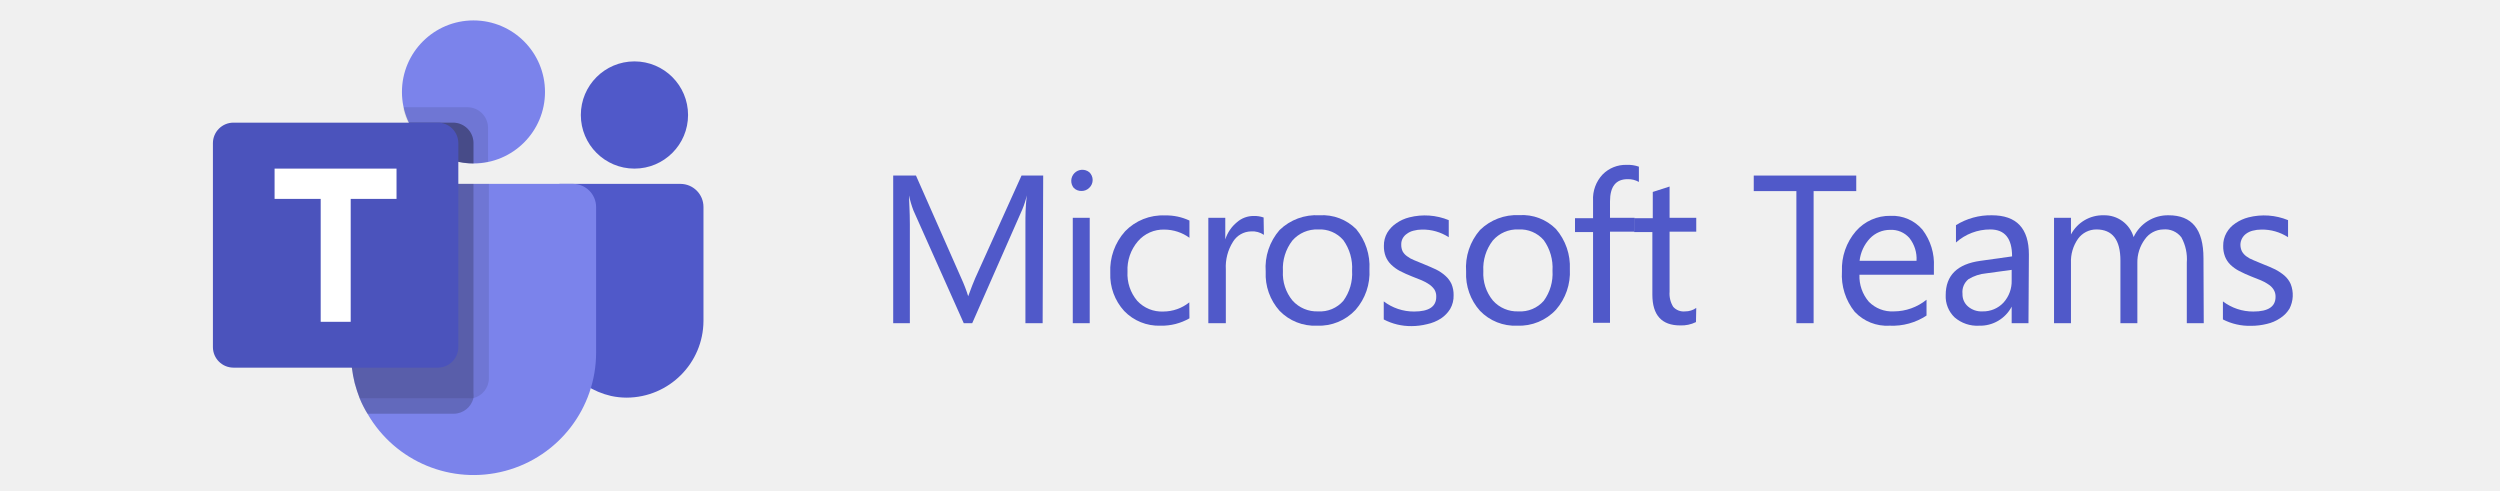
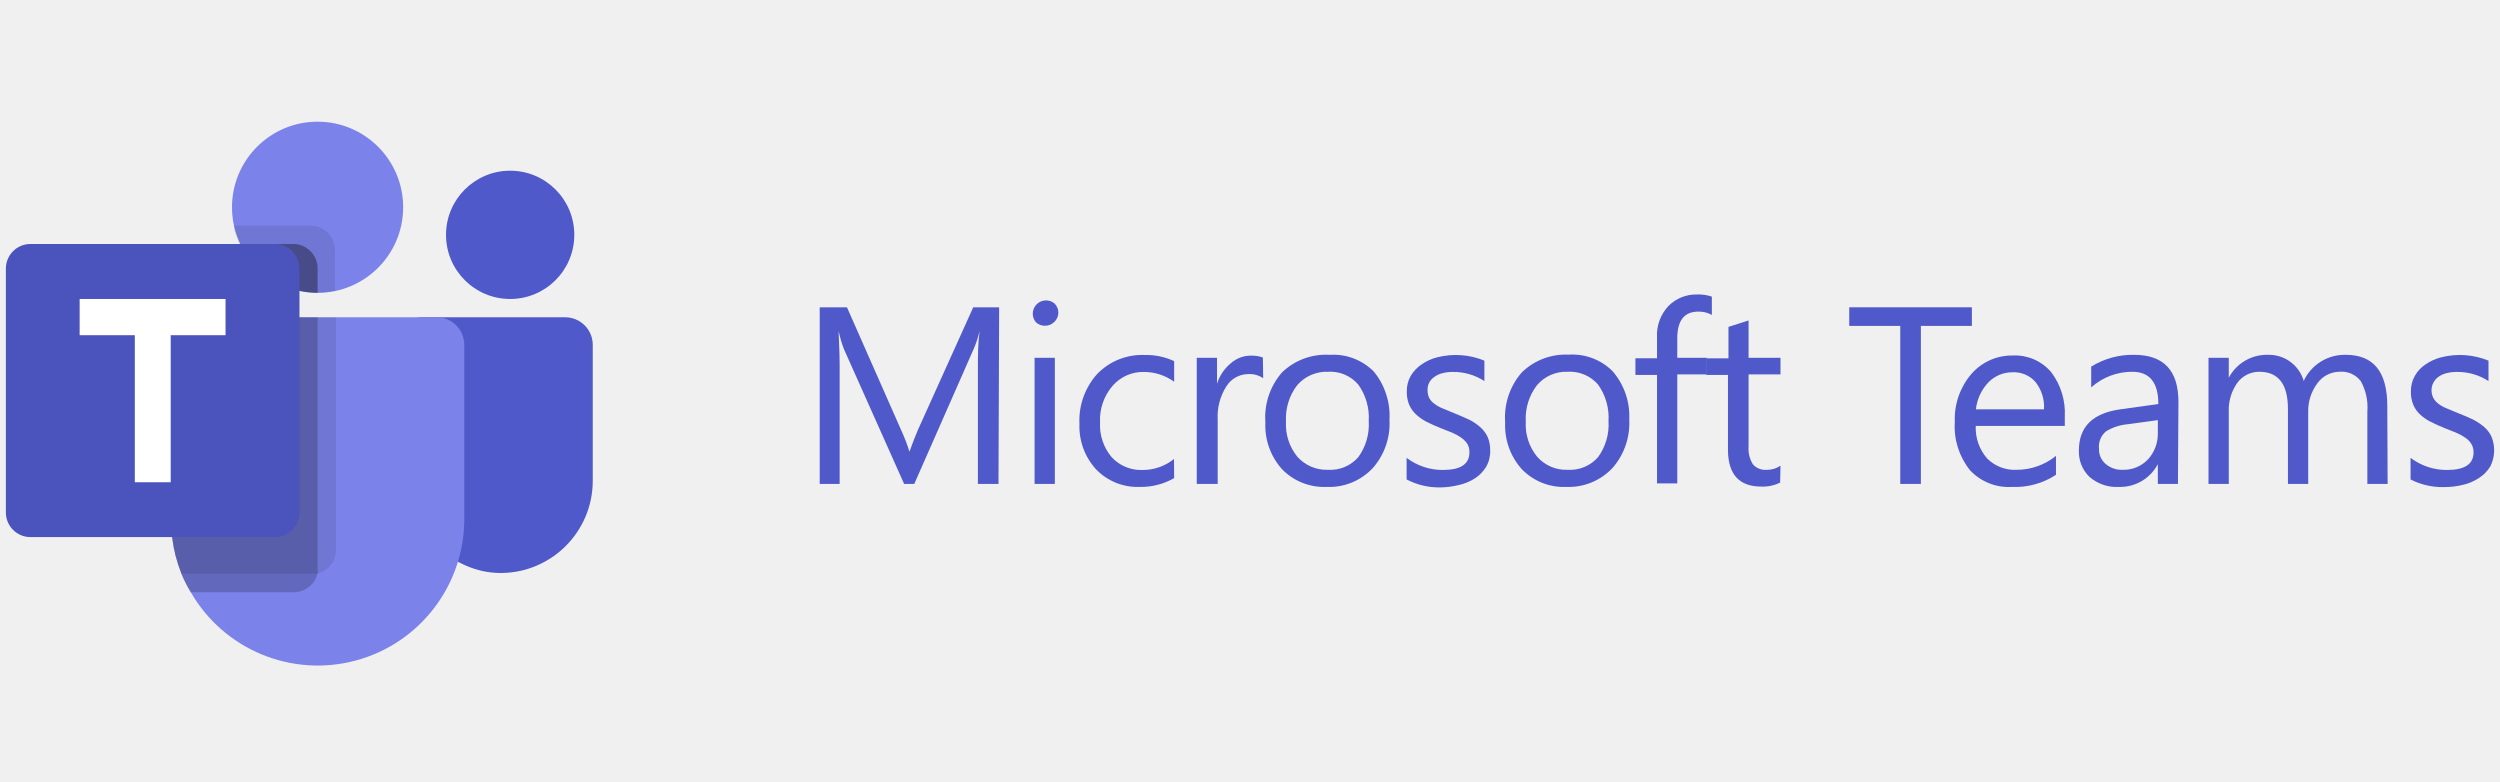
- <svg xmlns="http://www.w3.org/2000/svg" viewBox="0 0 180 35.31">
+ <svg xmlns="http://www.w3.org/2000/svg" width="160" height="50">
  <defs>
    <style>.cls-1{fill:#7b83eb;}.cls-2{fill-opacity:0.1;}.cls-3{fill-opacity:0.2;}.cls-4{fill:#5059c9;}.cls-5{fill:#4b53bc;}.cls-6{fill:#fff;}.cls-7{fill:none;}</style>
  </defs>
-   <g id="Guidelines">
-     <circle class="cls-1" cx="34.09" cy="6.62" r="5.15" />
-     <path class="cls-2" d="M33.72,7.72H29.06l0,.11h0l0,.09a5.17,5.17,0,0,0,6.08,3.72V9.2a1.49,1.49,0,0,0-1.47-1.48Z" />
-     <path class="cls-3" d="M32.62,8.83H29.44a5.16,5.16,0,0,0,4.65,2.94V10.3a1.47,1.47,0,0,0-1.47-1.47Z" />
-     <circle class="cls-4" cx="45.68" cy="8.28" r="3.86" />
-     <path class="cls-4" d="M49,13.24H40.31a.71.71,0,0,0-.7.71v9A5.66,5.66,0,0,0,44,28.51a5.35,5.35,0,0,0,1.13.12,5.55,5.55,0,0,0,5.52-5.52V14.9A1.66,1.66,0,0,0,49,13.24Z" />
-     <path class="cls-1" d="M42.92,14.9V25.39a8.82,8.82,0,0,1-16.46,4.4,7.58,7.58,0,0,1-.56-1.1,10.87,10.87,0,0,1-.36-1.1,9.7,9.7,0,0,1-.28-2.21V14.9h0a1.67,1.67,0,0,1,1.66-1.66H41.27a1.67,1.67,0,0,1,1.65,1.66Z" />
-     <path class="cls-3" d="M32.62,8.83H29.44a5.16,5.16,0,0,0,4.65,2.94V10.3a1.47,1.47,0,0,0-1.47-1.47Z" />
-     <path class="cls-2" d="M35.2,13.24v14a1.47,1.47,0,0,1-1.15,1.43,1.17,1.17,0,0,1-.32,0H25.9a10.87,10.87,0,0,1-.36-1.1,9.7,9.7,0,0,1-.28-2.21V14.9h0a1.67,1.67,0,0,1,1.66-1.66Z" />
-     <path class="cls-3" d="M34.09,13.24V28.33a1.17,1.17,0,0,1,0,.32,1.47,1.47,0,0,1-1.43,1.14H26.46a7.58,7.58,0,0,1-.56-1.1,10.87,10.87,0,0,1-.36-1.1,9.7,9.7,0,0,1-.28-2.21V14.9h0a1.67,1.67,0,0,1,1.66-1.66Zm0,0V26.12a1.49,1.49,0,0,1-1.47,1.47H25.54a9.7,9.7,0,0,1-.28-2.21V14.9h0a1.67,1.67,0,0,1,1.66-1.66Zm-7.17,0h0a1.67,1.67,0,0,0-1.66,1.66V25.38a9.7,9.7,0,0,0,.28,2.21h6A1.49,1.49,0,0,0,33,26.12V13.24Z" />
-     <path class="cls-5" d="M16.8,8.83H31.52A1.48,1.48,0,0,1,33,10.3V25a1.48,1.48,0,0,1-1.47,1.47H16.8A1.48,1.48,0,0,1,15.33,25V10.3A1.48,1.48,0,0,1,16.8,8.83Z" />
-     <path class="cls-6" d="M28.55,14.32h-3.3v8.85H23.09V14.32H19.77V12.14h8.78Z" />
-     <path class="cls-7" d="M15.33,0H50.64V35.31H15.33Z" />
-     <path class="cls-4" d="M75.07,23.27H73.83V16.14c0-.57,0-1.26.1-2.07h0a6.15,6.15,0,0,1-.32,1L70,23.27h-.61l-3.62-8.11a6.9,6.9,0,0,1-.32-1.09h0c0,.42.06,1.12.06,2.08v7.12h-1.2V12.64h1.64l3.27,7.41a10.35,10.35,0,0,1,.49,1.28h0c.21-.59.38-1,.51-1.31l3.33-7.38h1.56Z" />
-     <path class="cls-4" d="M77.87,13.75a.76.76,0,0,1-.56-.22.8.8,0,0,1,1.12-1.13.77.77,0,0,1,0,1.12A.77.77,0,0,1,77.87,13.75Zm.59,9.52H77.24V15.68h1.22Z" />
-     <path class="cls-4" d="M85.64,22.92a4,4,0,0,1-2.08.53,3.46,3.46,0,0,1-2.62-1.06,3.84,3.84,0,0,1-1-2.74,4.19,4.19,0,0,1,1.07-3,3.76,3.76,0,0,1,2.87-1.14,3.93,3.93,0,0,1,1.76.37v1.24a3.1,3.1,0,0,0-1.8-.59,2.42,2.42,0,0,0-1.91.84,3.13,3.13,0,0,0-.75,2.19,3,3,0,0,0,.7,2.1,2.41,2.41,0,0,0,1.88.77,3,3,0,0,0,1.87-.66Z" />
-     <path class="cls-4" d="M91,16.91a1.44,1.44,0,0,0-.92-.25,1.56,1.56,0,0,0-1.3.74,3.37,3.37,0,0,0-.52,2v3.87H87V15.68h1.22v1.56h0A2.62,2.62,0,0,1,89.06,16a1.8,1.8,0,0,1,1.19-.45,2,2,0,0,1,.73.11Z" />
-     <path class="cls-4" d="M94.82,23.45a3.53,3.53,0,0,1-2.69-1.07,3.94,3.94,0,0,1-1-2.82,4.11,4.11,0,0,1,1-3A3.79,3.79,0,0,1,95,15.5a3.43,3.43,0,0,1,2.65,1,4.19,4.19,0,0,1,.95,2.9,4.06,4.06,0,0,1-1,2.91A3.59,3.59,0,0,1,94.82,23.45Zm.09-6.93a2.34,2.34,0,0,0-1.86.8,3.29,3.29,0,0,0-.68,2.2,3.06,3.06,0,0,0,.69,2.12,2.35,2.35,0,0,0,1.85.78,2.22,2.22,0,0,0,1.81-.76,3.32,3.32,0,0,0,.63-2.17,3.41,3.41,0,0,0-.63-2.2A2.22,2.22,0,0,0,94.91,16.52Z" />
-     <path class="cls-4" d="M99.63,23v-1.3a3.58,3.58,0,0,0,2.18.73c1.07,0,1.6-.35,1.6-1.06a.93.93,0,0,0-.13-.52,1.45,1.45,0,0,0-.37-.37,3.16,3.16,0,0,0-.55-.3l-.68-.27a9.65,9.65,0,0,1-.89-.4,2.85,2.85,0,0,1-.63-.46,1.7,1.7,0,0,1-.39-.58,2,2,0,0,1-.13-.77,1.83,1.83,0,0,1,.24-.94,2.18,2.18,0,0,1,.66-.69,2.82,2.82,0,0,1,.93-.42,4.53,4.53,0,0,1,2.84.2v1.23a3.41,3.41,0,0,0-1.93-.55,2.31,2.31,0,0,0-.61.08,1.28,1.28,0,0,0-.47.22.92.92,0,0,0-.31.34.88.88,0,0,0-.1.43,1.09,1.09,0,0,0,.1.5,1.05,1.05,0,0,0,.32.35,2,2,0,0,0,.5.28l.68.28q.49.2.9.39a3,3,0,0,1,.68.46,1.79,1.79,0,0,1,.44.59,2,2,0,0,1,.15.8,1.86,1.86,0,0,1-.25,1,2.25,2.25,0,0,1-.66.68,3,3,0,0,1-1,.41,4.66,4.66,0,0,1-1.13.14A4.2,4.2,0,0,1,99.63,23Z" />
-     <path class="cls-4" d="M109.24,23.45a3.51,3.51,0,0,1-2.68-1.07,3.94,3.94,0,0,1-1-2.82,4.11,4.11,0,0,1,1-3,3.77,3.77,0,0,1,2.82-1.07,3.42,3.42,0,0,1,2.65,1,4.14,4.14,0,0,1,1,2.9,4.1,4.1,0,0,1-1,2.91A3.61,3.61,0,0,1,109.24,23.45Zm.09-6.93a2.31,2.31,0,0,0-1.85.8,3.29,3.29,0,0,0-.68,2.2,3.06,3.06,0,0,0,.69,2.12,2.33,2.33,0,0,0,1.84.78,2.24,2.24,0,0,0,1.82-.76,3.32,3.32,0,0,0,.63-2.17,3.41,3.41,0,0,0-.63-2.2A2.24,2.24,0,0,0,109.33,16.52Z" />
-     <path class="cls-4" d="M118,13.1a1.57,1.57,0,0,0-.81-.2c-.85,0-1.27.53-1.27,1.61v1.17h1.77v1h-1.77v6.56H114.7V16.71h-1.3v-1h1.3V14.45a2.55,2.55,0,0,1,.69-1.89,2.33,2.33,0,0,1,1.72-.69A2.37,2.37,0,0,1,118,12Z" />
-     <path class="cls-4" d="M122.11,23.19a2.35,2.35,0,0,1-1.14.24c-1.33,0-2-.74-2-2.22v-4.5h-1.31v-1H119V13.82l1.21-.39v2.25h1.92v1h-1.92V21a1.8,1.8,0,0,0,.26,1.09,1,1,0,0,0,.86.33,1.36,1.36,0,0,0,.8-.25Z" />
-     <path class="cls-4" d="M133.65,13.76h-3.07v9.51h-1.24V13.76h-3.07V12.64h7.38Z" />
-     <path class="cls-4" d="M139.24,19.78h-5.36a2.81,2.81,0,0,0,.68,1.95,2.34,2.34,0,0,0,1.79.69,3.75,3.75,0,0,0,2.36-.84v1.14a4.45,4.45,0,0,1-2.65.73,3.19,3.19,0,0,1-2.52-1,4.2,4.2,0,0,1-.92-2.91,4.17,4.17,0,0,1,1-2.89,3.23,3.23,0,0,1,2.5-1.11,2.85,2.85,0,0,1,2.3,1,4.07,4.07,0,0,1,.82,2.68Zm-1.25-1a2.4,2.4,0,0,0-.51-1.64,1.72,1.72,0,0,0-1.39-.59,2,2,0,0,0-1.46.62,2.81,2.81,0,0,0-.74,1.61Z" />
-     <path class="cls-4" d="M146.05,23.27h-1.21V22.08h0a2.56,2.56,0,0,1-2.34,1.37,2.48,2.48,0,0,1-1.77-.6,2.09,2.09,0,0,1-.64-1.6c0-1.42.83-2.24,2.5-2.47l2.28-.32c0-1.29-.52-1.94-1.57-1.94a3.69,3.69,0,0,0-2.47.94V16.21a4.71,4.71,0,0,1,2.58-.71c1.78,0,2.67.94,2.67,2.83Zm-1.21-3.84-1.83.25a3,3,0,0,0-1.28.42,1.19,1.19,0,0,0-.43,1.06,1.14,1.14,0,0,0,.4.91,1.48,1.48,0,0,0,1.05.35,2,2,0,0,0,1.5-.63,2.28,2.28,0,0,0,.59-1.61Z" />
-     <path class="cls-4" d="M158.67,23.27h-1.22V18.91a3.26,3.26,0,0,0-.39-1.82,1.46,1.46,0,0,0-1.31-.57,1.65,1.65,0,0,0-1.32.71,2.77,2.77,0,0,0-.54,1.71v4.33h-1.22V18.76c0-1.49-.57-2.24-1.73-2.24a1.63,1.63,0,0,0-1.32.67,2.82,2.82,0,0,0-.51,1.75v4.33h-1.22V15.68h1.22v1.2h0a2.59,2.59,0,0,1,2.36-1.38,2.18,2.18,0,0,1,2.15,1.57,2.72,2.72,0,0,1,2.52-1.57c1.67,0,2.51,1,2.51,3.09Z" />
-     <path class="cls-4" d="M160.05,23v-1.3a3.58,3.58,0,0,0,2.19.73c1.07,0,1.6-.35,1.6-1.06a.94.94,0,0,0-.14-.52,1.19,1.19,0,0,0-.37-.37,2.83,2.83,0,0,0-.55-.3l-.68-.27a9.38,9.38,0,0,1-.88-.4,2.7,2.7,0,0,1-.64-.46,1.67,1.67,0,0,1-.38-.58,2,2,0,0,1-.13-.77,1.83,1.83,0,0,1,.24-.94,2,2,0,0,1,.65-.69,2.92,2.92,0,0,1,.93-.42,4.56,4.56,0,0,1,2.85.2v1.23a3.41,3.41,0,0,0-1.93-.55,2.39,2.39,0,0,0-.62.08,1.36,1.36,0,0,0-.47.22,1,1,0,0,0-.41.77,1.09,1.09,0,0,0,.11.5,1.14,1.14,0,0,0,.31.35,2.05,2.05,0,0,0,.51.28l.67.28c.34.13.64.26.91.39a3.51,3.51,0,0,1,.68.46,1.76,1.76,0,0,1,.43.59,2.16,2.16,0,0,1-.09,1.78,2.17,2.17,0,0,1-.67.68,2.82,2.82,0,0,1-.95.41,4.68,4.68,0,0,1-1.14.14A4.2,4.2,0,0,1,160.05,23Z" />
+   <g class="layer">
+     <g id="Guidelines">
+       <circle class="cls-1" cx="20.325" cy="13.265" id="svg_1" r="5.477" />
+       <path class="cls-2" d="m19.932,14.435l-4.956,0l0,0.117l0,0l0,0.096a5.498,5.498 0 0 0 6.466,3.956l0,-2.595a1.585,1.585 0 0 0 -1.563,-1.574l0.053,0z" id="svg_2" />
+       <path class="cls-3" d="m18.762,15.615l-3.382,0a5.487,5.487 0 0 0 4.945,3.127l0,-1.563a1.563,1.563 0 0 0 -1.563,-1.563z" id="svg_3" />
+       <circle class="cls-4" cx="32.65" cy="15.03" id="svg_4" r="4.105" />
+       <path class="cls-4" d="m36.181,20.305l-9.241,0a0.755,0.755 0 0 0 -0.744,0.755l0,9.571a6.019,6.019 0 0 0 4.668,5.913a5.689,5.689 0 0 0 1.202,0.128a5.902,5.902 0 0 0 5.87,-5.87l0,-8.731a1.765,1.765 0 0 0 -1.755,-1.765z" id="svg_5" />
+       <path class="cls-1" d="m29.715,22.07l0,11.155a9.38,9.38 0 0 1 -17.504,4.679a8.061,8.061 0 0 1 -0.596,-1.17a11.56,11.56 0 0 1 -0.383,-1.17a10.315,10.315 0 0 1 -0.298,-2.35l0,-11.145l0,0a1.776,1.776 0 0 1 1.765,-1.765l15.26,0a1.776,1.776 0 0 1 1.755,1.765z" id="svg_6" />
+       <path class="cls-3" d="m18.762,15.615l-3.382,0a5.487,5.487 0 0 0 4.945,3.127l0,-1.563a1.563,1.563 0 0 0 -1.563,-1.563z" id="svg_7" />
+       <path class="cls-2" d="m21.506,20.305l0,14.888a1.563,1.563 0 0 1 -1.223,1.521a1.244,1.244 0 0 1 -0.34,0l-8.327,0a11.56,11.56 0 0 1 -0.383,-1.17a10.315,10.315 0 0 1 -0.298,-2.35l0,-11.124l0,0a1.776,1.776 0 0 1 1.765,-1.765l8.805,0z" id="svg_8" />
+       <path class="cls-3" d="m20.325,20.305l0,16.047a1.244,1.244 0 0 1 0,0.34a1.563,1.563 0 0 1 -1.521,1.212l-6.593,0a8.061,8.061 0 0 1 -0.596,-1.17a11.56,11.56 0 0 1 -0.383,-1.17a10.315,10.315 0 0 1 -0.298,-2.35l0,-11.145l0,0a1.776,1.776 0 0 1 1.765,-1.765l7.625,0zm0,0l0,13.697a1.585,1.585 0 0 1 -1.563,1.563l-7.529,0a10.315,10.315 0 0 1 -0.298,-2.35l0,-11.145l0,0a1.776,1.776 0 0 1 1.765,-1.765l7.625,0zm-7.625,0l0,0a1.776,1.776 0 0 0 -1.765,1.765l0,11.145a10.315,10.315 0 0 0 0.298,2.35l6.381,0a1.585,1.585 0 0 0 1.553,-1.563l0,-13.697l-6.466,0z" id="svg_9" />
+       <path class="cls-5" d="m1.938,15.615l15.654,0a1.574,1.574 0 0 1 1.574,1.563l0,15.633a1.574,1.574 0 0 1 -1.563,1.563l-15.664,0a1.574,1.574 0 0 1 -1.563,-1.563l0,-15.633a1.574,1.574 0 0 1 1.563,-1.563z" id="svg_10" />
+       <path class="cls-6" d="m14.434,21.453l-3.509,0l0,9.411l-2.297,0l0,-9.411l-3.531,0l0,-2.318l9.337,0l0,2.318z" id="svg_11" />
+       <path class="cls-7" d="m0.375,6.225l37.55,0l0,37.55l-37.55,0l0,-37.55z" id="svg_12" />
+       <path class="cls-4" d="m63.905,30.971l-1.319,0l0,-7.582c0,-0.606 0,-1.34 0.106,-2.201l0,0a6.54,6.54 0 0 1 -0.34,1.063l-3.839,8.72l-0.649,0l-3.85,-8.624a7.338,7.338 0 0 1 -0.34,-1.159l0,0c0,0.447 0.064,1.191 0.064,2.212l0,7.572l-1.276,0l0,-11.304l1.744,0l3.477,7.88a11.007,11.007 0 0 1 0.521,1.361l0,0c0.223,-0.627 0.404,-1.063 0.542,-1.393l3.541,-7.848l1.659,0l-0.043,11.304z" id="svg_13" />
+       <path class="cls-4" d="m66.883,20.847a0.808,0.808 0 0 1 -0.596,-0.234a0.851,0.851 0 0 1 1.191,-1.202a0.819,0.819 0 0 1 0,1.191a0.819,0.819 0 0 1 -0.596,0.245zm0.627,10.124l-1.297,0l0,-8.072l1.297,0l0,8.072z" id="svg_14" />
+       <path class="cls-4" d="m75.145,30.599a4.254,4.254 0 0 1 -2.212,0.564a3.679,3.679 0 0 1 -2.786,-1.127a4.084,4.084 0 0 1 -1.063,-2.914a4.456,4.456 0 0 1 1.138,-3.19a3.999,3.999 0 0 1 3.052,-1.212a4.179,4.179 0 0 1 1.872,0.393l0,1.319a3.297,3.297 0 0 0 -1.914,-0.627a2.574,2.574 0 0 0 -2.031,0.893a3.329,3.329 0 0 0 -0.798,2.329a3.19,3.19 0 0 0 0.744,2.233a2.563,2.563 0 0 0 1.999,0.819a3.19,3.19 0 0 0 1.989,-0.702l0.011,1.223z" id="svg_15" />
+       <path class="cls-4" d="m80.845,24.208a1.531,1.531 0 0 0 -0.978,-0.266a1.659,1.659 0 0 0 -1.382,0.787a3.584,3.584 0 0 0 -0.553,2.127l0,4.116l-1.34,0l0,-8.072l1.297,0l0,1.659l0,0a2.786,2.786 0 0 1 0.893,-1.319a1.914,1.914 0 0 1 1.265,-0.479a2.127,2.127 0 0 1 0.776,0.117l0.021,1.329z" id="svg_16" />
+       <path class="cls-4" d="m84.908,31.163a3.754,3.754 0 0 1 -2.861,-1.138a4.19,4.19 0 0 1 -1.063,-2.999a4.371,4.371 0 0 1 1.063,-3.19a4.03,4.03 0 0 1 3.052,-1.127a3.648,3.648 0 0 1 2.818,1.063a4.456,4.456 0 0 1 1.01,3.084a4.318,4.318 0 0 1 -1.063,3.095a3.818,3.818 0 0 1 -2.956,1.212zm0.096,-7.37a2.488,2.488 0 0 0 -1.978,0.851a3.499,3.499 0 0 0 -0.723,2.34a3.254,3.254 0 0 0 0.734,2.254a2.499,2.499 0 0 0 1.967,0.829a2.361,2.361 0 0 0 1.925,-0.808a3.531,3.531 0 0 0 0.67,-2.308a3.626,3.626 0 0 0 -0.67,-2.34a2.361,2.361 0 0 0 -1.925,-0.819z" id="svg_17" />
+       <path class="cls-4" d="m90.023,30.684l0,-1.382a3.807,3.807 0 0 0 2.318,0.776c1.138,0 1.702,-0.372 1.702,-1.127a0.989,0.989 0 0 0 -0.138,-0.553a1.542,1.542 0 0 0 -0.393,-0.393a3.36,3.36 0 0 0 -0.585,-0.319l-0.723,-0.287a10.262,10.262 0 0 1 -0.946,-0.425a3.031,3.031 0 0 1 -0.67,-0.489a1.808,1.808 0 0 1 -0.415,-0.617a2.127,2.127 0 0 1 -0.138,-0.819a1.946,1.946 0 0 1 0.255,-1a2.318,2.318 0 0 1 0.702,-0.734a2.999,2.999 0 0 1 0.989,-0.447a4.817,4.817 0 0 1 3.02,0.213l0,1.308a3.626,3.626 0 0 0 -2.052,-0.585a2.457,2.457 0 0 0 -0.649,0.085a1.361,1.361 0 0 0 -0.5,0.234a0.978,0.978 0 0 0 -0.33,0.362a0.936,0.936 0 0 0 -0.106,0.457a1.159,1.159 0 0 0 0.106,0.532a1.117,1.117 0 0 0 0.34,0.372a2.127,2.127 0 0 0 0.532,0.298l0.723,0.298q0.521,0.213 0.957,0.415a3.19,3.19 0 0 1 0.723,0.489a1.904,1.904 0 0 1 0.468,0.627a2.127,2.127 0 0 1 0.16,0.851a1.978,1.978 0 0 1 -0.266,1.063a2.393,2.393 0 0 1 -0.702,0.723a3.19,3.19 0 0 1 -1.063,0.436a4.956,4.956 0 0 1 -1.202,0.149a4.466,4.466 0 0 1 -2.116,-0.51z" id="svg_18" />
+       <path class="cls-4" d="m100.243,31.163a3.733,3.733 0 0 1 -2.85,-1.138a4.19,4.19 0 0 1 -1.063,-2.999a4.371,4.371 0 0 1 1.063,-3.19a4.009,4.009 0 0 1 2.999,-1.138a3.637,3.637 0 0 1 2.818,1.063a4.403,4.403 0 0 1 1.063,3.084a4.36,4.36 0 0 1 -1.063,3.095a3.839,3.839 0 0 1 -2.967,1.223zm0.096,-7.37a2.457,2.457 0 0 0 -1.967,0.851a3.499,3.499 0 0 0 -0.723,2.34a3.254,3.254 0 0 0 0.734,2.254a2.478,2.478 0 0 0 1.957,0.829a2.382,2.382 0 0 0 1.935,-0.808a3.531,3.531 0 0 0 0.67,-2.308a3.626,3.626 0 0 0 -0.67,-2.34a2.382,2.382 0 0 0 -1.935,-0.819z" id="svg_19" />
+       <path class="cls-4" d="m109.558,20.156a1.67,1.67 0 0 0 -0.861,-0.213c-0.904,0 -1.351,0.564 -1.351,1.712l0,1.244l1.882,0l0,1.063l-1.882,0l0,6.976l-1.297,0l0,-6.944l-1.382,0l0,-1.063l1.382,0l0,-1.34a2.712,2.712 0 0 1 0.734,-2.01a2.478,2.478 0 0 1 1.829,-0.734a2.52,2.52 0 0 1 0.946,0.138l0,1.17z" id="svg_20" />
+       <path class="cls-4" d="m113.929,30.886a2.499,2.499 0 0 1 -1.212,0.255c-1.414,0 -2.127,-0.787 -2.127,-2.361l0,-4.785l-1.393,0l0,-1.063l1.425,0l0,-2.01l1.287,-0.415l0,2.393l2.042,0l0,1.063l-2.042,0l0,4.594a1.914,1.914 0 0 0 0.276,1.159a1.063,1.063 0 0 0 0.915,0.351a1.446,1.446 0 0 0 0.851,-0.266l-0.021,1.085z" id="svg_21" />
+       <path class="cls-4" d="m126.201,20.858l-3.265,0l0,10.113l-1.319,0l0,-10.113l-3.265,0l0,-1.191l7.848,0l0,1.191z" id="svg_22" />
+       <path class="cls-4" d="m132.146,27.26l-5.7,0a2.988,2.988 0 0 0 0.723,2.074a2.488,2.488 0 0 0 1.904,0.734a3.988,3.988 0 0 0 2.51,-0.893l0,1.212a4.732,4.732 0 0 1 -2.818,0.776a3.392,3.392 0 0 1 -2.68,-1.063a4.466,4.466 0 0 1 -0.978,-3.095a4.435,4.435 0 0 1 1.063,-3.073a3.435,3.435 0 0 1 2.659,-1.18a3.031,3.031 0 0 1 2.446,1.063a4.328,4.328 0 0 1 0.872,2.85l0,0.596zm-1.329,-1.063a2.552,2.552 0 0 0 -0.542,-1.744a1.829,1.829 0 0 0 -1.478,-0.627a2.127,2.127 0 0 0 -1.553,0.659a2.988,2.988 0 0 0 -0.787,1.712l4.36,0z" id="svg_23" />
+       <path class="cls-4" d="m139.388,30.971l-1.287,0l0,-1.265l0,0a2.722,2.722 0 0 1 -2.488,1.457a2.637,2.637 0 0 1 -1.882,-0.638a2.223,2.223 0 0 1 -0.681,-1.702c0,-1.51 0.883,-2.382 2.659,-2.627l2.425,-0.34c0,-1.372 -0.553,-2.063 -1.67,-2.063a3.924,3.924 0 0 0 -2.627,1l0,-1.329a5.009,5.009 0 0 1 2.744,-0.755c1.893,0 2.839,1 2.839,3.01l-0.032,5.253zm-1.287,-4.084l-1.946,0.266a3.19,3.19 0 0 0 -1.361,0.447a1.265,1.265 0 0 0 -0.457,1.127a1.212,1.212 0 0 0 0.425,0.968a1.574,1.574 0 0 0 1.117,0.372a2.127,2.127 0 0 0 1.595,-0.67a2.425,2.425 0 0 0 0.627,-1.712l0,-0.798z" id="svg_24" />
+       <path class="cls-4" d="m152.808,30.971l-1.297,0l0,-4.637a3.467,3.467 0 0 0 -0.415,-1.935a1.553,1.553 0 0 0 -1.393,-0.606a1.755,1.755 0 0 0 -1.404,0.755a2.946,2.946 0 0 0 -0.574,1.818l0,4.605l-1.297,0l0,-4.796c0,-1.585 -0.606,-2.382 -1.84,-2.382a1.733,1.733 0 0 0 -1.404,0.713a2.999,2.999 0 0 0 -0.542,1.861l0,4.605l-1.297,0l0,-8.072l1.297,0l0,1.276l0,0a2.754,2.754 0 0 1 2.51,-1.468a2.318,2.318 0 0 1 2.286,1.67a2.893,2.893 0 0 1 2.68,-1.67c1.776,0 2.669,1.063 2.669,3.286l0.021,4.977z" id="svg_25" />
+       <path class="cls-4" d="m154.276,30.684l0,-1.382a3.807,3.807 0 0 0 2.329,0.776c1.138,0 1.702,-0.372 1.702,-1.127a1,1 0 0 0 -0.149,-0.553a1.265,1.265 0 0 0 -0.393,-0.393a3.01,3.01 0 0 0 -0.585,-0.319l-0.723,-0.287a9.975,9.975 0 0 1 -0.936,-0.425a2.871,2.871 0 0 1 -0.681,-0.489a1.776,1.776 0 0 1 -0.404,-0.617a2.127,2.127 0 0 1 -0.138,-0.819a1.946,1.946 0 0 1 0.255,-1a2.127,2.127 0 0 1 0.691,-0.734a3.105,3.105 0 0 1 0.989,-0.447a4.849,4.849 0 0 1 3.031,0.213l0,1.308a3.626,3.626 0 0 0 -2.052,-0.585a2.542,2.542 0 0 0 -0.659,0.085a1.446,1.446 0 0 0 -0.5,0.234a1.063,1.063 0 0 0 -0.436,0.819a1.159,1.159 0 0 0 0.117,0.532a1.212,1.212 0 0 0 0.33,0.372a2.18,2.18 0 0 0 0.542,0.298l0.713,0.298c0.362,0.138 0.681,0.276 0.968,0.415a3.733,3.733 0 0 1 0.723,0.489a1.872,1.872 0 0 1 0.457,0.627a2.297,2.297 0 0 1 -0.096,1.893a2.308,2.308 0 0 1 -0.713,0.723a2.999,2.999 0 0 1 -1.01,0.436a4.977,4.977 0 0 1 -1.212,0.149a4.466,4.466 0 0 1 -2.159,-0.489z" id="svg_26" />
+     </g>
  </g>
</svg>
